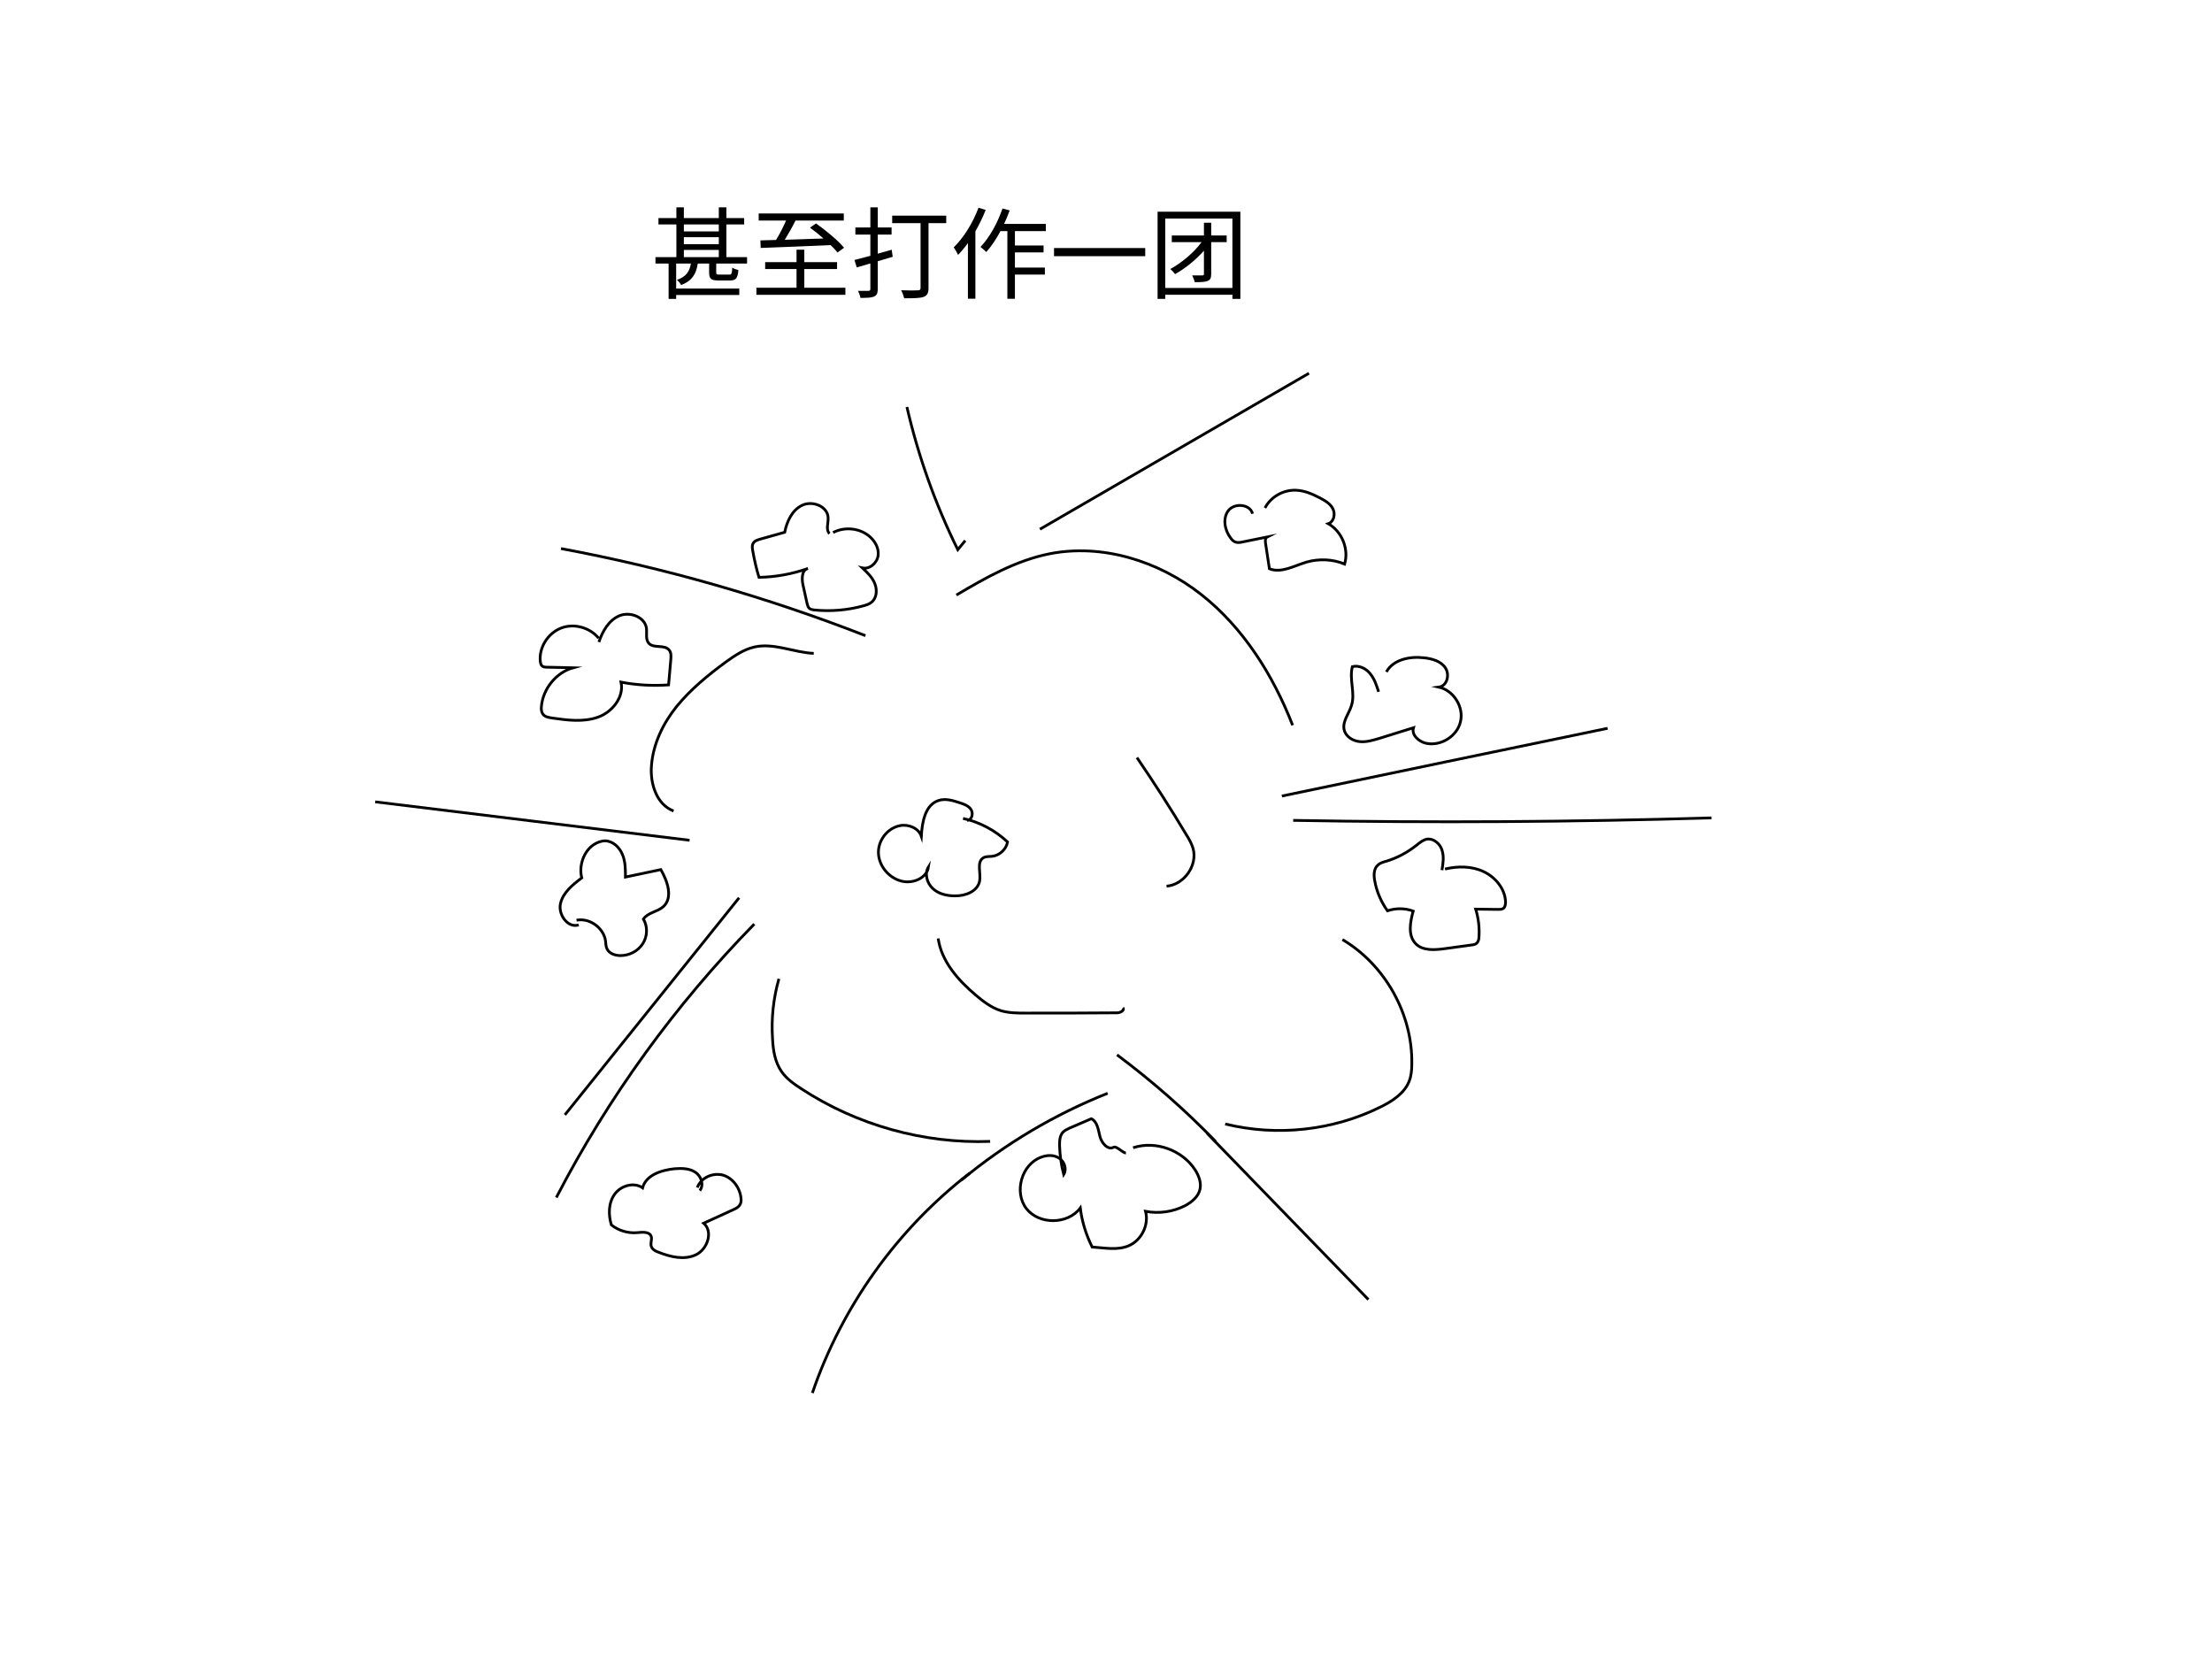
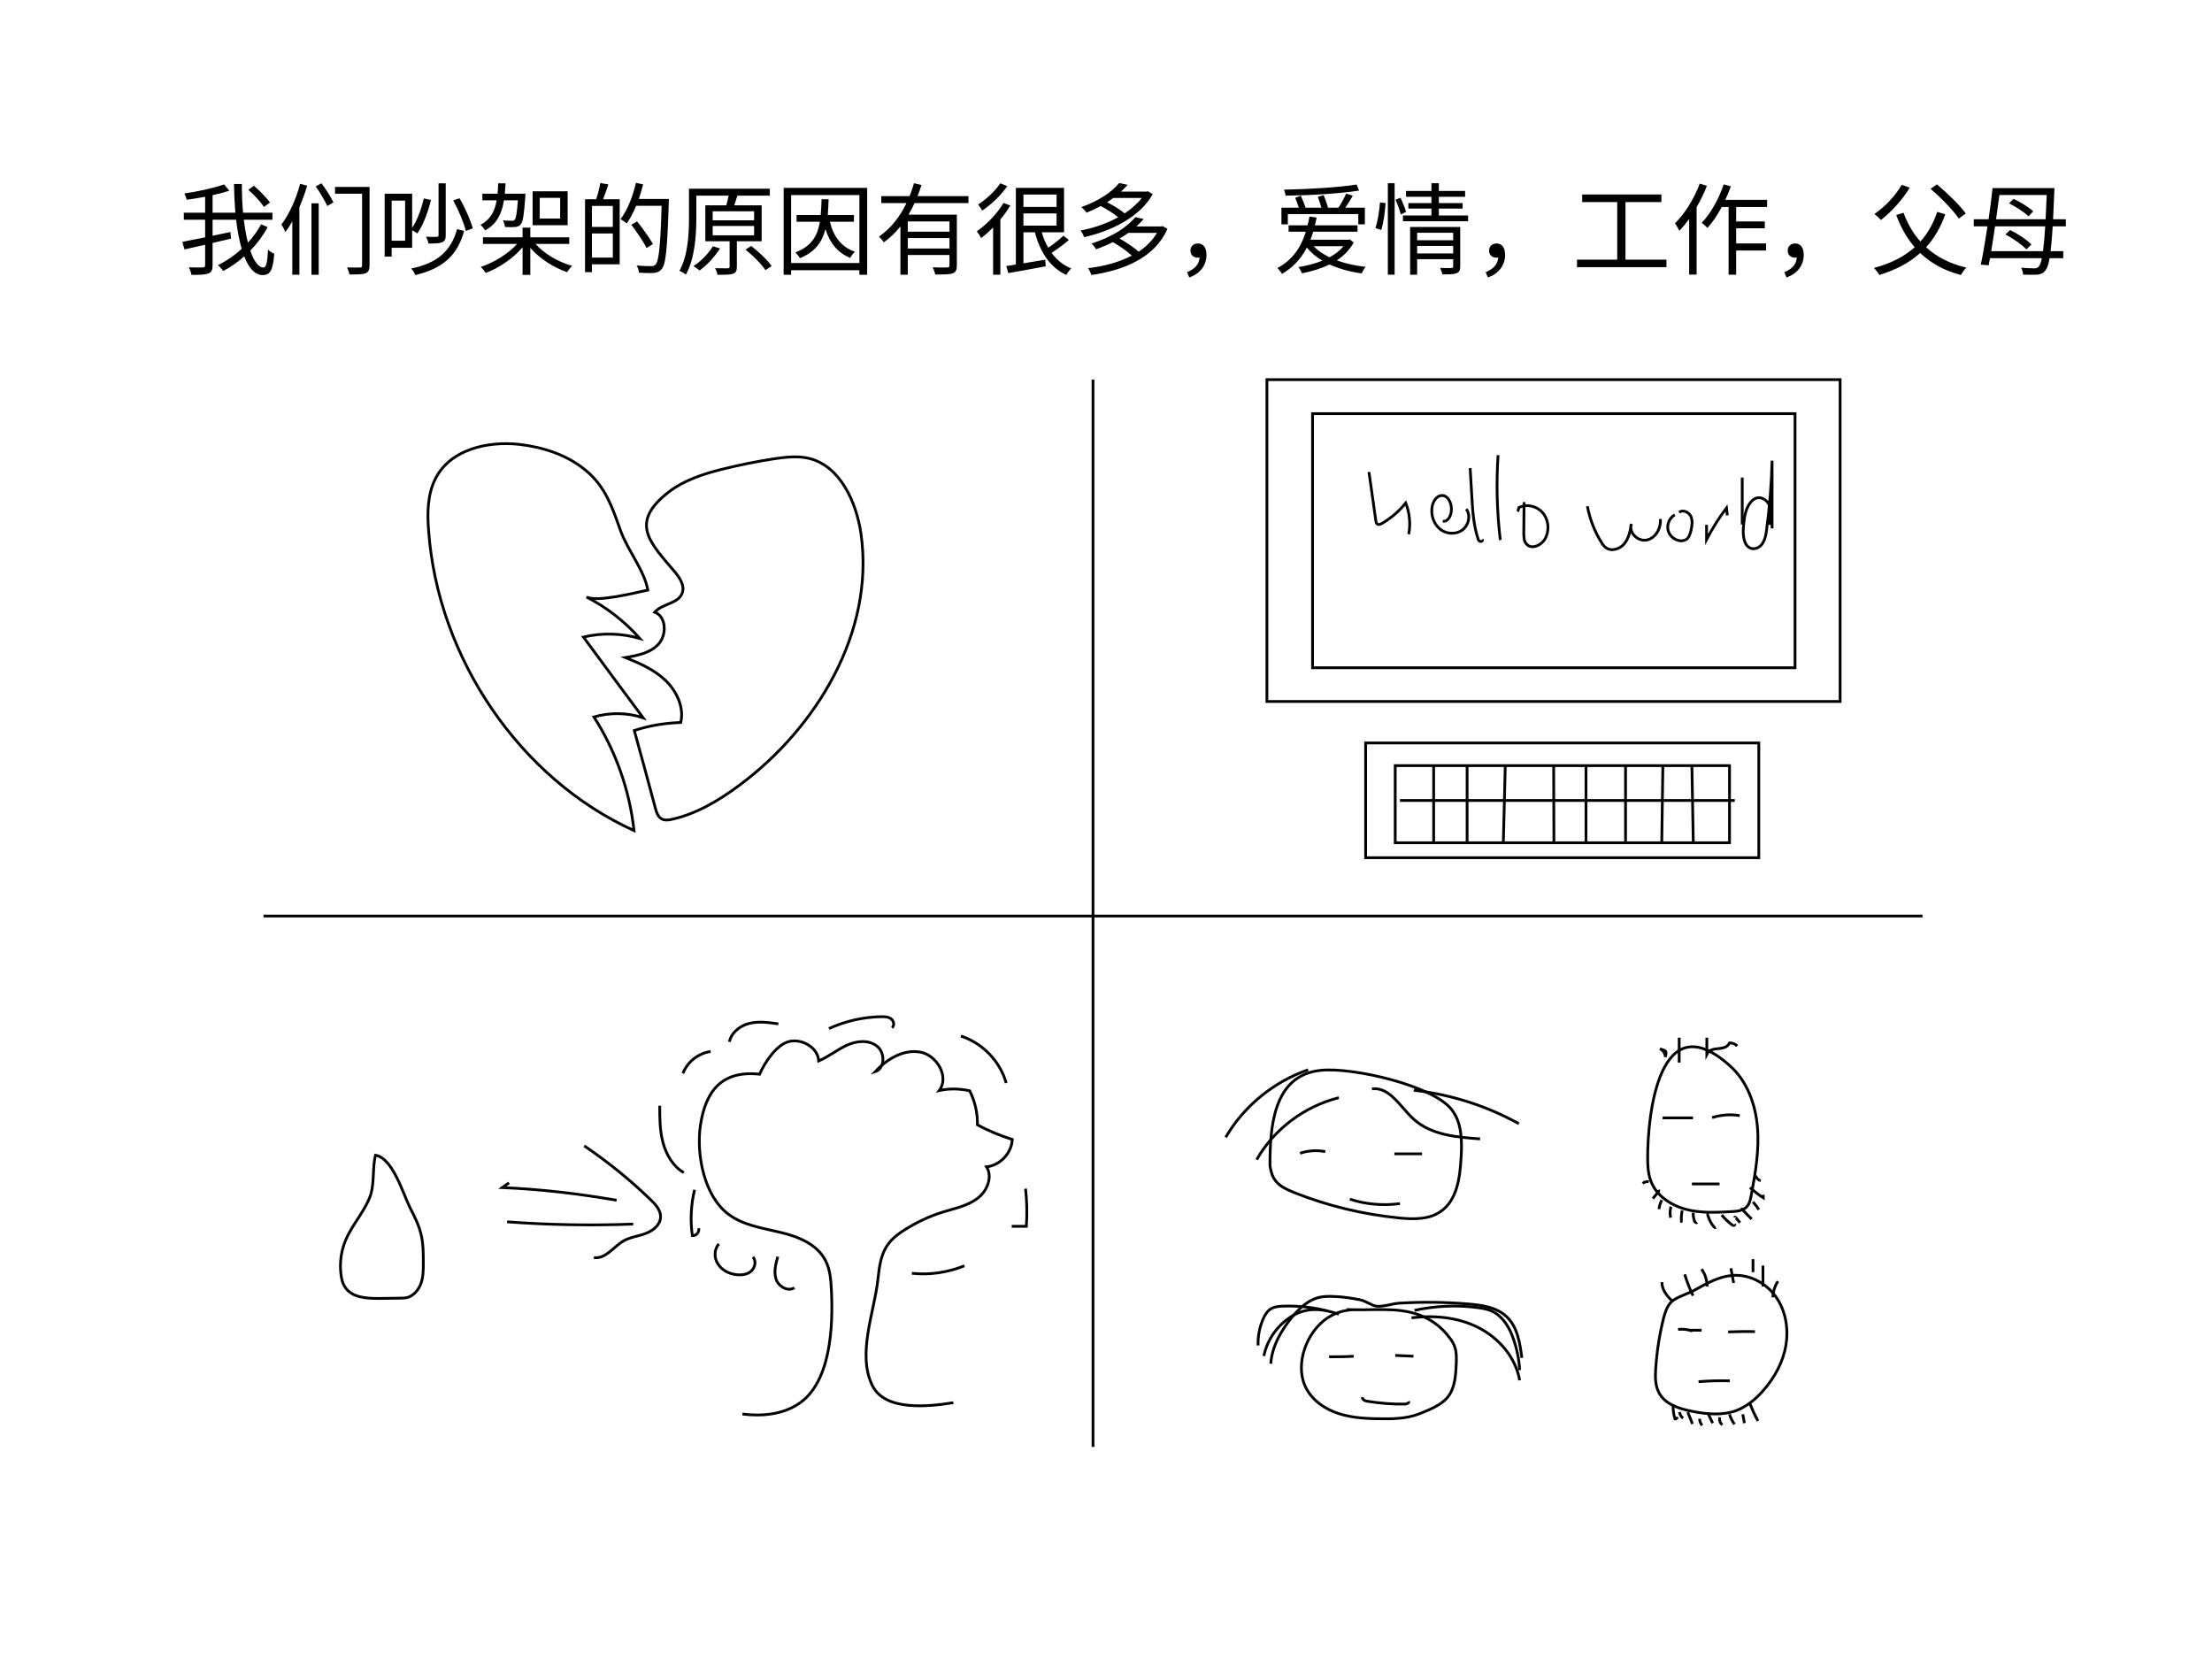
- <svg xmlns="http://www.w3.org/2000/svg" version="1.1" id="page10" x="0px" y="0px" viewBox="0 0 800 600" enable-background="new 0 0 800 600" xml:space="preserve">
-   <path fill="none" stroke="#000000" stroke-miterlimit="10" d="M457.5,183.7c2.1-4,6.6-6.6,11.2-6.4c3.1,0.1,6,1.4,8.7,2.8  c1.9,1,3.8,2.1,4.7,4c0.9,1.9,0.3,4.6-1.7,5.3c4.9,2.8,7.5,9.1,5.9,14.6c-4.3-1.8-9.3-2-13.8-0.7c-4.4,1.3-9.1,4.1-13.4,2.4  c-0.5-3.1-0.9-6.1-1.4-9.2c-0.1-0.8-0.2-1.9,0.6-2.3c-3,0.6-5.9,1.2-8.9,1.8c-0.8,0.2-1.6,0.3-2.4,0.1c-0.8-0.2-1.4-0.8-1.9-1.5  c-2.2-2.8-3-7.2-0.8-10c2.3-2.8,7.8-2.3,8.7,1.2" />
-   <path fill="none" stroke="#000000" stroke-miterlimit="10" d="M501.4,243c2.5-4.5,8.5-5.7,13.6-5.1c2.9,0.3,6.1,1.2,7.7,3.6  c1.7,2.4,0.7,6.6-2.3,7c5.3,1.2,9.1,7.2,7.8,12.5c-1.2,5.3-7.2,9-12.5,7.8c-2.6-0.6-5.3-3-4.5-5.6c-4.1,1.3-8.1,2.5-12.2,3.8  c-2.4,0.7-4.9,1.5-7.4,1.2s-5-1.9-5.5-4.4c-0.6-3,1.8-5.7,2.7-8.7c1.4-4.5-0.9-9.4,0.3-14c2.3-0.6,4.9,0.6,6.4,2.5  c1.6,1.9,2.3,4.2,3.1,6.6" />
-   <path fill="none" stroke="#000000" stroke-miterlimit="10" d="M345.9,215.2c10.6-6.3,21.6-12.5,33.6-14.9  c19.1-3.8,39.5,2.6,54.8,14.6s26.1,29.2,33.2,47.4" />
-   <path fill="none" stroke="#000000" stroke-miterlimit="10" d="M294.3,236.3c-7.2-0.3-14.4-3.9-21.5-2.3c-3.9,0.9-7.2,3.2-10.4,5.5  c-6.4,4.7-12.6,9.8-17.6,15.9c-5,6.2-8.6,13.6-9.2,21.6c-0.5,6.5,1.9,14,8,16.3" />
-   <path fill="none" stroke="#000000" stroke-miterlimit="10" d="M281.7,354c-2,7-2.8,14.4-2.3,21.7c0.2,4.2,0.9,8.5,3.3,11.9  c1.8,2.6,4.4,4.4,7,6.1c20.1,13.2,44.4,20,68.4,19.1" />
-   <path fill="none" stroke="#000000" stroke-miterlimit="10" d="M485.5,339.8c15.5,9.2,25.4,27,25.1,45c0,2.1-0.2,4.2-0.9,6.1  c-1.7,4.5-6.2,7.4-10.5,9.5c-17.2,8.5-37.4,10.7-56.1,6.1" />
-   <path fill="none" stroke="#000000" stroke-miterlimit="10" d="M339.3,339.4c1.2,8.3,7.2,15.1,13.6,20.5c2.7,2.3,5.6,4.5,9,5.6  c3,0.9,6.1,0.9,9.2,0.9c11,0,22,0,33-0.1c1.1,0,2.8-1,2-1.8" />
-   <path fill="none" stroke="#000000" stroke-miterlimit="10" d="M411.2,274c6.2,9.1,12.2,18.4,17.8,27.8c1,1.6,2,3.3,2.5,5.1  c1.7,6.1-3.3,13.1-9.6,13.6" />
-   <path fill="none" stroke="#000000" stroke-miterlimit="10" d="M301.3,192.6c4-2.1,9.2-1.7,12.8,1.1c2.2,1.7,3.8,4.4,3.5,7.1  s-3,5.2-5.7,4.6c1.8,1.7,3.6,3.4,4.5,5.7c0.9,2.3,0.7,5.2-1.2,6.7c-0.8,0.7-1.9,1-2.9,1.3c-5.8,1.6-11.9,2.1-17.9,1.5  c-0.6-0.1-1.3-0.2-1.7-0.6c-0.5-0.4-0.6-1.1-0.8-1.7c-0.5-2.3-1-4.6-1.5-6.8c-0.5-2.3-0.4-5.4,1.8-5.9c-5.7,2-11.7,3.1-17.7,3.2  c-1-3.2-1.7-6.5-2.3-9.8c-0.1-0.8-0.3-1.7,0.2-2.5c0.5-0.9,1.5-1.2,2.5-1.5c3-0.8,5.9-1.7,8.9-2.5c0.8-4,2.7-8.1,6.4-9.8  c3.7-1.7,9.1,0.4,9.3,4.5c0.1,2-0.9,4.4,0.5,5.8" />
-   <path fill="none" stroke="#000000" stroke-miterlimit="10" d="M216.5,230.8c-3.2-3.9-9-5.5-13.7-3.6c-4.7,1.9-7.9,7-7.4,12  c0.1,0.6,0.2,1.3,0.7,1.7c0.4,0.3,1,0.4,1.6,0.4c3.2,0.1,6.4,0.1,9.6,0.2c-6.2,1.7-11,7.7-11.5,14.1c-0.1,0.9,0,1.9,0.5,2.6  c0.7,1.1,2.2,1.3,3.5,1.5c5.5,0.8,11.2,1.5,16.4-0.3s9.6-7.3,8.4-12.7c5.7,1.1,11.5,1.4,17.2,1c0.3-3,0.5-6,0.8-9.1  c0.1-1.2,0.2-2.6-0.6-3.5c-1.7-2.1-5.5-0.5-7.3-2.4c-1.3-1.4-0.7-3.6-0.9-5.5c-0.6-4.1-6-6.1-9.8-4.5s-6.1,5.6-7.4,9.5" />
-   <path fill="none" stroke="#000000" stroke-miterlimit="10" d="M209.3,334.5c-3.9,1.3-7.5-3.7-6.6-7.7c0.9-4,4.4-6.8,7.7-9.3  c-1.1-4.3,0.6-9.5,4.3-12c1.2-0.8,2.7-1.4,4.2-1.4c2.8,0.1,5.1,2.3,6.2,4.9c1.1,2.6,1.1,5.4,1.1,8.2c4.3-0.9,8.5-1.8,12.8-2.7  c2.4,4.2,4.5,10.1,0.9,13.4c-2.1,1.9-5.6,2.1-7.2,4.5c1.6,2.7,1.5,6.3-0.3,9s-4.9,4.2-8,4.2c-1.9,0-4.1-0.7-4.9-2.5  c-0.4-0.9-0.4-1.8-0.5-2.8c-0.7-4.8-5.8-8.4-10.5-7.5" />
-   <path fill="none" stroke="#000000" stroke-miterlimit="10" d="M349.1,195.5c-0.9,1.1-1.8,2.2-2.7,3.3c-8.1-16.4-14.3-33.8-18.4-51.6  " />
-   <path fill="none" stroke="#000000" stroke-miterlimit="10" d="M376.1,191.4c32.4-18.8,64.9-37.6,97.3-56.4" />
-   <path fill="none" stroke="#000000" stroke-miterlimit="10" d="M522.6,314.3c4.6-1.1,9.6-1.1,13.9,0.9c4.3,2,7.8,6.2,8,10.9  c0,0.9-0.1,2-0.9,2.5c-0.5,0.3-1.2,0.3-1.8,0.3c-2.7,0-5.4-0.1-8.1-0.1c1,3.2,1.4,6.6,1.2,9.9c0,0.9-0.2,1.8-0.8,2.4  c-0.5,0.5-1.3,0.6-2.1,0.7c-3.2,0.4-6.3,0.9-9.5,1.3c-3.7,0.5-8,0.8-10.5-1.8c-2.9-3-2-7.8-0.9-11.8c-3-1.1-6.3-1.1-9.3-0.1  c-2.3-3.2-3.9-6.9-4.6-10.8c-0.4-2-0.4-4.4,1.1-5.7c0.8-0.8,1.9-1.1,3-1.4c4-1.2,7.7-3.2,11-5.8c1.1-0.9,2.3-1.9,3.7-2.2  c2.4-0.4,4.8,1.6,5.5,3.9c0.8,2.4,0.4,4.9,0,7.3" />
-   <path fill="none" stroke="#000000" stroke-miterlimit="10" d="M409.8,415.1c8.2-2.7,17.9,0.9,22.5,8.1c1.3,2.1,2.2,4.5,1.7,6.9  c-0.6,2.7-3,4.7-5.5,6c-4.3,2.2-9.4,2.9-14.2,2c1.3,4.8-1.4,10.4-6,12.4c-4.1,1.8-8.8,0.8-13.3,0.5c-2.2-4.4-3.7-9.2-4.3-14.1  c-4.5,6-14.9,6.1-19.5,0.2c-4.6-6-1.7-16.1,5.4-18.6c2.1-0.8,4.6-0.9,6.5,0.4c1.9,1.2,2.8,4,1.6,5.9c-0.9-3.5-1.4-7-1.5-10.6  c0-1.7,0.1-3.6,1.3-4.8c0.6-0.6,1.5-1,2.3-1.4c2.6-1.1,5.3-2.3,7.9-3.4c2.2,1.1,2.5,4,3.1,6.4c0.6,2.4,2.9,5.1,5,3.9  c1-0.5,3.3,2.1,4.4,2.1" />
-   <path fill="none" stroke="#000000" stroke-miterlimit="10" d="M252.2,429.5c1.3-3.6,5.6-5.5,9.3-4.5c3.6,1.1,6.2,4.7,6.5,8.5  c0.1,0.8,0,1.6-0.4,2.2c-0.5,0.9-1.5,1.4-2.4,1.8c-3.6,1.6-7.1,3.3-10.7,4.9c3.5,3,1.4,9.4-2.8,11.4s-9.2,0.8-13.5-0.9  c-1.2-0.4-2.4-1.1-2.7-2.3c-0.3-1.1,0.4-2.4,0-3.5c-0.7-1.7-3.1-1.5-5-1.3c-3.3,0.3-6.8-0.7-9.4-2.8c-1.1-3.7-1.1-7.9,1.2-11.1  c2.2-3.1,7-4.5,10.1-2.3c1.2-4.6,6.7-6.4,11.5-6.9c2.6-0.2,5.3-0.2,7.5,1.2c2.2,1.4,3.3,4.6,1.7,6.7" />
-   <path fill="none" stroke="#000000" stroke-miterlimit="10" d="M436.5,409.8c19.5,20.1,38.9,40.1,58.4,60.2" />
-   <path fill="none" stroke="#000000" stroke-miterlimit="10" d="M350.7,424.3c-26.2,20.2-46.2,48.2-56.9,79.5" />
-   <path fill="none" stroke="#000000" stroke-miterlimit="10" d="M267.3,324.7c-21,26.2-42,52.3-63,78.5" />
-   <path fill="none" stroke="#000000" stroke-miterlimit="10" d="M272.8,334.2c-28.6,29.2-52.8,62.6-71.6,98.9" />
-   <path fill="none" stroke="#000000" stroke-miterlimit="10" d="M463.6,287.9c39.3-8.2,78.5-16.4,117.8-24.5" />
-   <path fill="none" stroke="#000000" stroke-miterlimit="10" d="M467.7,296.7c50.4,0.9,100.9,0.6,151.3-0.9" />
-   <path fill="none" stroke="#000000" stroke-miterlimit="10" d="M249.4,303.9c-37.9-4.6-75.8-9.3-113.7-13.9" />
-   <path fill="none" stroke="#000000" stroke-miterlimit="10" d="M313,229.9c-35.6-13.9-72.5-24.5-110.1-31.5" />
-   <path fill="none" stroke="#000000" stroke-miterlimit="10" d="M347.7,426.8c15.9-13.2,33.8-23.8,52.9-31.4" />
-   <path fill="none" stroke="#000000" stroke-miterlimit="10" d="M439.7,412.9c-11-11.4-23-21.9-35.7-31.4" />
-   <path fill="none" stroke="#000000" stroke-miterlimit="10" d="M348.3,296c6,1.3,11.6,4.3,16.1,8.5c-0.5,2.7-2.9,4.9-5.6,5.2  c-1.1,0.1-2.2,0-3.1,0.5c-2.6,1.5-0.9,5.5-1.4,8.4c-0.7,3.8-5.2,5.5-9,5.4c-2.9,0-5.9-0.7-8-2.7s-3-5.4-1.5-7.8  c-0.6,4.2-5.9,6.3-10,5.1c-4.4-1.2-7.9-5.4-8.1-10c-0.2-4.6,3.2-9.1,7.8-10c3.1-0.6,6.7,0.9,7.7,3.8c0.3-5.1,1.4-11.4,6.3-12.9  c2.4-0.8,5.1,0,7.5,0.8c1.6,0.5,3.3,1.1,4.2,2.5c0.9,1.4,0.3,3.8-1.4,3.9" />
-   <text transform="matrix(1 0 0 1 235.6226 105.2195)" font-family="'YouYuan'" font-size="36px">甚至打作一团</text>
+ <svg xmlns="http://www.w3.org/2000/svg" version="1.1" id="page12" x="0px" y="0px" viewBox="0 0 800 600" enable-background="new 0 0 800 600" xml:space="preserve">
+   <line fill="none" stroke="#000000" stroke-miterlimit="10" x1="95.3" y1="331.3" x2="695.3" y2="331.3" />
+   <line fill="none" stroke="#000000" stroke-miterlimit="10" x1="395.3" y1="137.3" x2="395.3" y2="523.3" />
+   <path fill="none" stroke="#000000" stroke-miterlimit="10" d="M211.7,170c-6.8-5.6-15.4-8.3-24-9.3c-11.4-1.2-24.7,1.8-30.1,12.2  c-3,5.7-3.1,12.5-2.6,18.9c3.3,46.3,33.1,89.9,74.3,108.6c-1.6-14.6-6.6-28.8-14.5-41.1c5.8-1.7,12.1-1.6,17.8,0.3  c-7.2-9.7-14.4-19.4-21.6-29.2c6.7-1.6,13.8-1.4,20.4,0.5c-5.5-6.2-12.1-11.3-19.3-15c3.9,2,18-1.6,22.2-2.5  c-1.3-7.2-7.2-14.2-9.8-21.3C221.5,183.7,219,175.9,211.7,170z" />
+   <path fill="none" stroke="#000000" stroke-miterlimit="10" d="M241.9,177.9c5.5-4.2,12.2-6.4,18.9-8.1c6.4-1.6,12.8-2.9,19.3-3.9  c4.2-0.6,8.5-1.1,12.6-0.1c11.1,2.8,17,15.6,18.7,27.3c5,35.5-16.1,70.2-44,90.9c-7.4,5.5-15.4,10.3-24.3,12.3  c-1.3,0.3-2.8,0.5-3.9-0.2c-1.3-0.8-1.8-2.4-2.2-3.9c-2.5-9.3-5-18.7-7.6-28c5.4-1.8,11.1-2.7,16.8-2.9c1.3-5.5-1.5-11.4-5.6-15.3  s-9.3-6.1-14.4-8.2c4.3-0.7,9-1.6,12-4.9c3-3.3,2.8-9.9-1.4-11.5c2.8-3.2,8.7-3,10-7.1c0.8-2.6-0.9-5.2-2.6-7.3  C235.2,196.3,227.3,189.2,241.9,177.9z" />
+   <path fill="none" stroke="#000000" stroke-miterlimit="10" d="M459.3,421.6c0.3,1.6,0.6,3.3,1.5,4.7c1.5,2.5,4.3,3.8,7,4.9  c12.2,4.9,25.2,8,38.3,9.3c5.2,0.5,10.8,0.6,15-2.4c5.8-4,6.9-12.1,7.3-19.1c0.4-6.1,0.4-12.9-3.4-17.7c-6.8-8.8-36-15.4-47.3-14.2  C460.3,388.8,459.3,408,459.3,421.6z" />
+   <path fill="none" stroke="#000000" stroke-miterlimit="10" d="M595.9,419.1c0,2.7,0.2,5.4,1.1,7.9c1.9,5.3,7.1,8.8,12.5,10.3  c5.4,1.5,11.1,1.2,16.7,0.9c1.9-0.1,4-0.3,5.4-1.6c1.2-1.2,1.5-2.9,1.8-4.5c1.5-8.1,2.9-16.3,2.2-24.5c-0.7-8.2-3.7-16.5-9.8-22  C600.1,362.3,595.8,403.1,595.9,419.1z" />
+   <path fill="none" stroke="#000000" stroke-miterlimit="10" d="M473.1,386.9c-12.4,4.3-23.2,13.1-29.8,24.4" />
+   <path fill="none" stroke="#000000" stroke-miterlimit="10" d="M484.2,397c-12.4,3.1-23.4,11.3-29.7,22.4" />
+   <path fill="none" stroke="#000000" stroke-miterlimit="10" d="M496.2,393.8c6.4-0.8,10.2,6.5,15,10.9c6.3,5.8,15.6,6.6,24.1,7.2" />
+   <path fill="none" stroke="#000000" stroke-miterlimit="10" d="M511.3,394.3c13.3,1.5,26.3,5.6,38,12.1" />
+   <path fill="none" stroke="#000000" stroke-miterlimit="10" d="M470.2,417.1c2.9-1,6.1-1.2,9.1-0.6" />
+   <path fill="none" stroke="#000000" stroke-miterlimit="10" d="M504.3,417.3c3.3,0,6.7,0,10,0" />
+   <path fill="none" stroke="#000000" stroke-miterlimit="10" d="M488.2,433.7c5.8,1.9,12,2.4,18.1,1.6" />
+   <path fill="none" stroke="#000000" stroke-miterlimit="10" d="M602.3,382.3c0-1.3-0.8-2.5-2-3C602.7,380.2,602.8,379.8,602.3,382.3z  " />
+   <path fill="none" stroke="#000000" stroke-miterlimit="10" d="M628.3,378.3c-0.7-0.7-1.8-1.2-2.8-1.1c-1.7,3.4-6.5,0.7-8.2,4.1  c0-2,0-4,0-6" />
+   <path fill="none" stroke="#000000" stroke-miterlimit="10" d="M607.3,375.3c0,3,0,6,0,9" />
+   <path fill="none" stroke="#000000" stroke-miterlimit="10" d="M601.3,404.3c3.7,0,7.3,0,11,0" />
+   <path fill="none" stroke="#000000" stroke-miterlimit="10" d="M619.2,404.2c3.2-1,6.7-1.3,10-0.7" />
+   <path fill="none" stroke="#000000" stroke-miterlimit="10" d="M596.3,427.4c-0.8-0.2-1.6,0.1-2.2,0.6" />
+   <path fill="none" stroke="#000000" stroke-miterlimit="10" d="M599.9,430.3c0.1,0.3-0.1,0.7-0.3,0.9c-0.6,0.8-1.2,1.5-1.8,2.3" />
+   <path fill="none" stroke="#000000" stroke-miterlimit="10" d="M601,434c-0.5,1-0.9,2.2-1,3.3" />
+   <path fill="none" stroke="#000000" stroke-miterlimit="10" d="M604.3,436.4c-0.3,1.3-0.4,2.7-0.1,4" />
+   <path fill="none" stroke="#000000" stroke-miterlimit="10" d="M608.4,437.8c-0.3,1.3-0.4,2.6-0.3,3.9c0.1,0,0.3,0,0.4,0" />
+   <path fill="none" stroke="#000000" stroke-miterlimit="10" d="M612.4,438.6c-0.1,1,0.1,2,0.4,2.9c0.1,0.2,0.2,0.4,0.4,0.6  c0.2,0.1,0.4,0.2,0.6,0" />
+   <path fill="none" stroke="#000000" stroke-miterlimit="10" d="M617.2,438.8c0.2,0,0.3,0.2,0.3,0.3c0.5,1.5,1.1,3.1,2.2,4.4  c0.2,0.3,0.6,0.6,0.9,0.5" />
+   <path fill="none" stroke="#000000" stroke-miterlimit="10" d="M622.7,439.4c1,1.3,2.3,2.5,3.6,3.5c0.2,0.2,0.5,0.3,0.7,0.3  c0.3,0,0.5-0.3,0.4-0.5" />
+   <path fill="none" stroke="#000000" stroke-miterlimit="10" d="M627.4,440.3c0-0.1,0.2-0.1,0.3,0c0.5,0.6,1,1.2,1.6,1.9" />
+   <path fill="none" stroke="#000000" stroke-miterlimit="10" d="M629.6,437.2c0.3,0,0.5,0.2,0.8,0.5c1,1.1,2.1,2.2,3.1,3.2" />
+   <path fill="none" stroke="#000000" stroke-miterlimit="10" d="M634,434.7c0.8,0.9,1.5,1.8,2.1,2.8" />
+   <path fill="none" stroke="#000000" stroke-miterlimit="10" d="M632.9,429.5c1.5,1.3,3.1,2.6,4.8,3.7c0-0.4,0-0.7,0-1.1" />
+   <path fill="none" stroke="#000000" stroke-miterlimit="10" d="M635,425.2c0.2,0.9,0.9,1.6,1.8,1.8" />
+   <path fill="none" stroke="#000000" stroke-miterlimit="10" d="M611.9,428.2c3.3,0,6.7,0,10,0" />
+   <path fill="none" stroke="#000000" stroke-miterlimit="10" d="M491.2,473.7c-3.3-0.2-6.6,0.5-9.5,2c-8,4.1-13,15.4-10.3,24  c1.6,5.1,6,8.9,11,10.9c4.9,2,10.4,2.4,15.7,2.5c4.9,0.1,10.4,0.1,15-1.7c3.5-1.4,8-3.1,10.4-6c2.8-3.4,3-8.2,3.2-12.6  c0-1.7,0.1-3.5-0.4-5.1c-0.4-1.6-1.3-3-2.3-4.2c-2.7-3.6-6.4-6.3-10.6-7.9c-8.3-3.1-17.5-1.5-26.3-2" />
+   <path fill="none" stroke="#000000" stroke-miterlimit="10" d="M455,486.6c-0.1-3.3,0.5-6.5,1.8-9.5c0.7-1.6,1.6-3.1,3.1-3.9  c1.1-0.6,2.4-0.7,3.7-0.8c7-0.3,14,0.7,20.6,2.9c-5.8-2-11.3-2.6-16.6,0.5s-9.3,8.5-10.5,14.6" />
+   <path fill="none" stroke="#000000" stroke-miterlimit="10" d="M550.4,491.1c-0.7-5.4-1.6-11.2-5.5-14.9c-3.6-3.4-8.9-4.2-13.9-4.6  c-8.2-0.7-16.5-0.8-24.8-0.3c-2.5,0.1-5.9,1.4-8.4,1.1c-1.9-0.3-3.8-1.9-5.9-2.3c-3-0.6-6.1-1.1-9.3-1.2c-2.1-0.1-4.2-0.1-6.2,0.5  c-3.7,1.1-6.5,3.9-9,6.8c-4,4.9-7.4,10.7-7.8,17" />
+   <path fill="none" stroke="#000000" stroke-miterlimit="10" d="M511.6,473.9c7.4-1.6,15.1-2,22.6-1c1.9,0.2,3.9,0.6,5.6,1.4  c3.8,1.9,6.1,5.8,7.5,9.8c1.3,3.7,2.1,7.5,2.3,11.4" />
+   <path fill="none" stroke="#000000" stroke-miterlimit="10" d="M510.5,476.6c8.3-1,16.9-0.2,24.3,3.6c7.4,3.8,13.4,10.8,14.8,19" />
+   <path fill="none" stroke="#000000" stroke-miterlimit="10" d="M480.7,490.7c3,0,6,0,8.9-0.2" />
+   <path fill="none" stroke="#000000" stroke-miterlimit="10" d="M504.6,490.2c2.2,0.1,4.4,0.2,6.6,0.3" />
+   <path fill="none" stroke="#000000" stroke-miterlimit="10" d="M492.8,505.3c-0.2,0.9,0.9,1.4,1.8,1.5c4.5,0.7,9,1.1,13.5,1  c0.7,0,1.6-0.4,1.4-1" />
+   <path fill="none" stroke="#000000" stroke-miterlimit="10" d="M598.8,495.1c-0.2,2.9-0.2,6,1.2,8.6c2.2,4.2,7.3,5.8,11.9,6.7  c5.4,1.1,11.1,1.6,16.2-0.3c3.8-1.5,7-4.2,9.7-7.3c4-4.6,7.1-10.2,8.1-16.3c1-6.1-0.1-12.6-3.7-17.6s-9.7-8.2-15.9-7.6  c-4.6,0.4-9,2.8-12.9,5c-2.5,1.5-6.1,2.4-8.4,4.1c-2.9,2.2-3.5,7.3-4.3,10.5C599.7,485.7,599.1,490.4,598.8,495.1z" />
+   <path fill="none" stroke="#000000" stroke-miterlimit="10" d="M601.1,463.7c-0.2,2.7,1.9,5.1,3.8,7" />
+   <path fill="none" stroke="#000000" stroke-miterlimit="10" d="M609.3,460.9c0.8,2.6,1.8,5.2,3,7.7" />
+   <path fill="none" stroke="#000000" stroke-miterlimit="10" d="M615.4,459c1.3,1.8,2,4.1,2,6.3" />
+   <path fill="none" stroke="#000000" stroke-miterlimit="10" d="M626,458.7c0.3,1.8,0.7,3.5,1,5.3" />
+   <path fill="none" stroke="#000000" stroke-miterlimit="10" d="M634,455.4c0,1.6,0,3.1,0,4.7" />
+   <path fill="none" stroke="#000000" stroke-miterlimit="10" d="M637.6,457.7c0,2.5,0,5.1,0,7.6" />
+   <path fill="none" stroke="#000000" stroke-miterlimit="10" d="M643,463.4c-1.1,1.7-1.8,3.8-1.8,5.8" />
+   <path fill="none" stroke="#000000" stroke-miterlimit="10" d="M610.9,481.1c1.5,0,3,0,4.5,0" />
+   <path fill="none" stroke="#000000" stroke-miterlimit="10" d="M625,481.7c3.2-0.1,6.5-0.2,9.7-0.1" />
+   <path fill="none" stroke="#000000" stroke-miterlimit="10" d="M606.9,480.8c1.8-0.2,3.5,0,5.2,0.6" />
+   <path fill="none" stroke="#000000" stroke-miterlimit="10" d="M614.3,499.7c3.8-0.3,7.5-0.4,11.3-0.3" />
+   <path fill="none" stroke="#000000" stroke-miterlimit="10" d="M605.1,508.6c0,1.6,0.2,3.1,0.7,4.6c0.4,0,0.7-0.3,0.9-0.7" />
+   <path fill="none" stroke="#000000" stroke-miterlimit="10" d="M607.4,510.7c0.2,0.9,0.6,1.7,1.3,2.2" />
+   <path fill="none" stroke="#000000" stroke-miterlimit="10" d="M610.4,510.7c0.6,1.4,1.1,2.8,1.7,4.3" />
+   <path fill="none" stroke="#000000" stroke-miterlimit="10" d="M614.7,513.1c0,0.9,0.3,1.7,0.9,2.4" />
+   <path fill="none" stroke="#000000" stroke-miterlimit="10" d="M617.6,510.9c0.6,1.3,1.2,2.5,1.8,3.8" />
+   <path fill="none" stroke="#000000" stroke-miterlimit="10" d="M622,512.6c-0.3,1,0.1,2.1,0.9,2.7" />
+   <path fill="none" stroke="#000000" stroke-miterlimit="10" d="M625.5,511.5c0.4,1.3,1,2.5,1.8,3.6" />
+   <path fill="none" stroke="#000000" stroke-miterlimit="10" d="M630.3,511.5c0.2,1.1,0.4,2.1,0.6,3.2" />
+   <path fill="none" stroke="#000000" stroke-miterlimit="10" d="M632.9,507.6c0.8,2.2,1.8,4.3,2.9,6.3" />
+   <text transform="matrix(1 0 0 1 64.4659 96.5019)" font-family="'YouYuan'" font-size="36px">我们吵架的原因有很多，爱情，工作，父母</text>
+   <path fill="none" stroke="#000000" stroke-miterlimit="10" d="M134.2,431.7c-1.9,6-6.6,10.8-9.1,16.6c-1.7,3.9-2.3,8.3-1.8,12.5  c0.2,1.8,0.6,3.5,1.7,5c2.5,3.5,7.6,3.8,11.9,3.8c2.5,0,4.9-0.1,7.4-0.1c1.1,0,2.2,0,3.2-0.3c2.3-0.7,4-2.9,4.8-5.2s0.8-4.8,0.8-7.2  c0-3.4,0-6.9-0.8-10.3c-0.8-3.4-2.4-6.6-4-9.7c-2.6-5.2-6.2-17.9-12.5-19C134.7,422.1,135.4,427.1,134.2,431.7z" />
+   <path fill="none" stroke="#000000" stroke-miterlimit="10" d="M184.1,427.8c-0.8,0.6-1.7,1.1-2.5,1.7c13.9,0.6,27.7,2.2,41.4,4.6" />
+   <path fill="none" stroke="#000000" stroke-miterlimit="10" d="M183.4,441.9c15.2,1.1,30.4,1.4,45.6,0.8" />
+   <path fill="none" stroke="#000000" stroke-miterlimit="10" d="M211.3,414.4c8.5,5.8,16.6,12.3,24,19.5c1.8,1.7,3.7,3.8,3.6,6.3  c-0.1,2.8-2.7,4.9-5.4,5.9c-2.6,1-5.6,1.3-8,2.7c-3.6,2.1-6.6,6.7-10.7,6" />
+   <path fill="none" stroke="#000000" stroke-miterlimit="10" d="M268.5,511.4c6.9,0.9,14.4,0.2,20.2-3.6c11.9-7.7,12.6-28.4,12-40.9  c-0.2-3.7-0.4-7.6-2.1-10.9c-3-6-9.9-8.8-16.4-10.3c-6.5-1.6-13.4-2.5-18.8-6.6c-8.8-6.6-11.6-21.6-10.1-32  c1.8-12.3,7.6-20.1,21.4-18.6c1.9-4.3,6.3-11,11-11.9c4.7-0.9,10.1,2.4,10.4,7.1c3.5-1.5,6.6-4,10-5.6s7.9-2.2,11,0.2  c3.1,2.3,3,8.2-0.6,9.3c4.2-4.5,10.2-8.2,16.3-7.1c6.1,1.1,10.6,9,6.9,13.9c3.6-0.8,7.4-0.7,11,0.1c1.9,3.8,2.9,8.1,2.8,12.3  c4,2.2,8.2,3.9,12.6,5.3c-0.2,4.9-4.4,9.4-9.3,9.9c2.3,3.7,0.2,8.9-3.4,11.5c-3.5,2.6-8,3.5-12.2,4.8c-5,1.5-9.8,3.8-14.2,6.6  c-2.2,1.4-4.3,3-5.8,5.1c-2.7,3.6-3.2,8.3-3.7,12.8c-1.3,11.8-7.6,26.9-2,38.3c4.6,9.4,20.5,7.6,29.3,6.2" />
+   <path fill="none" stroke="#000000" stroke-miterlimit="10" d="M263.8,376.8c0.7-3.4,3.9-5.9,7.3-6.7s6.9-0.3,10.4,0.2" />
+   <path fill="none" stroke="#000000" stroke-miterlimit="10" d="M299.8,372c5.9-2.7,12.4-4.2,19-4.3c1.2,0,2.5,0,3.5,0.8  s1.3,2.4,0.3,3.2" />
+   <path fill="none" stroke="#000000" stroke-miterlimit="10" d="M347.5,374.7c7.8,2.5,14.2,9.1,16.4,17" />
+   <path fill="none" stroke="#000000" stroke-miterlimit="10" d="M370.9,429.9c0.5,4.5,0.6,9.1,0.3,13.6c-1.8,0-3.6,0-5.3,0" />
+   <path fill="none" stroke="#000000" stroke-miterlimit="10" d="M348.8,457.8c-6,2.4-12.6,3.4-19,2.7" />
+   <path fill="none" stroke="#000000" stroke-miterlimit="10" d="M281.3,454.5c-0.8,2.7-1.5,5.6-0.6,8.2c0.9,2.6,4.3,4.6,6.6,3" />
+   <path fill="none" stroke="#000000" stroke-miterlimit="10" d="M251.2,430.3c-1.3,5.4-1.6,11.1-0.8,16.6c1.4,0.1,2.6-1.3,2.3-2.7" />
+   <path fill="none" stroke="#000000" stroke-miterlimit="10" d="M238.6,399.9c0,4.5,0,9,1.2,13.4s3.6,8.5,7.5,10.8" />
+   <path fill="none" stroke="#000000" stroke-miterlimit="10" d="M260,449.9c-1.8,1.9-1.8,5.1-0.3,7.3c1.4,2.2,4,3.5,6.6,3.8  c1.9,0.2,4,0,5.4-1.3c1.4-1.3,1.9-3.7,0.6-5.1" />
+   <path fill="none" stroke="#000000" stroke-miterlimit="10" d="M247,388.2c1.6-4.2,5.6-7.3,10-7.9" />
+   <rect x="458.2" y="137.3" fill="none" stroke="#000000" stroke-miterlimit="10" width="207.3" height="116.4" />
+   <rect x="474.7" y="149.6" fill="none" stroke="#000000" stroke-miterlimit="10" width="174.5" height="91.9" />
+   <rect x="493.9" y="268.7" fill="none" stroke="#000000" stroke-miterlimit="10" width="142.2" height="41.5" />
+   <rect x="504.6" y="276.9" fill="none" stroke="#000000" stroke-miterlimit="10" width="120.9" height="27.9" />
+   <line fill="none" stroke="#000000" stroke-miterlimit="10" x1="506.3" y1="289.5" x2="627.4" y2="289.5" />
+   <line fill="none" stroke="#000000" stroke-miterlimit="10" x1="518.5" y1="276.9" x2="518.5" y2="304.8" />
+   <line fill="none" stroke="#000000" stroke-miterlimit="10" x1="530.6" y1="276.9" x2="530.6" y2="304.8" />
+   <line fill="none" stroke="#000000" stroke-miterlimit="10" x1="544.4" y1="276.9" x2="543.7" y2="304.8" />
+   <line fill="none" stroke="#000000" stroke-miterlimit="10" x1="561.9" y1="276.9" x2="562" y2="304.8" />
+   <line fill="none" stroke="#000000" stroke-miterlimit="10" x1="573.6" y1="276.9" x2="573.6" y2="304.8" />
+   <line fill="none" stroke="#000000" stroke-miterlimit="10" x1="587.9" y1="276.9" x2="587.9" y2="304.8" />
+   <line fill="none" stroke="#000000" stroke-miterlimit="10" x1="601.4" y1="276.9" x2="601" y2="304.8" />
+   <line fill="none" stroke="#000000" stroke-miterlimit="10" x1="611.9" y1="276.9" x2="612.4" y2="304.8" />
+   <path fill="none" stroke="#000000" stroke-miterlimit="10" d="M495.1,170.7c0.8,5.9,1.7,11.8,2.5,17.7c0.1,0.4,0.1,0.9,0.5,1.1  c0.5,0.4,1.2,0.1,1.7-0.2c3.3-1.9,6.2-4.4,8.6-7.4c1.4,3.6,1.8,7.5,1.1,11.3" />
+   <path fill="none" stroke="#000000" stroke-miterlimit="10" d="M521.8,188.5c1.9,0.3,3-2,3.1-3.9c0.2-2.4-1.1-5.5-3.5-5.4  c-1.8,0.1-3,2-3.4,3.8c-0.6,2.9,0.3,6.1,2.5,8.1c2.2,2,5.7,2.4,8.2,0.7s3.3-5.4,1.6-7.7" />
+   <path fill="none" stroke="#000000" stroke-miterlimit="10" d="M531.7,169.3c0.2,3.4,0.4,6.8,0.6,10.2c0.3,5.1,0.6,10.3,2.2,15.2  c0.1,0.5,0.3,0.9,0.8,1.1c0.4,0.2,1.1-0.3,0.8-0.7" />
+   <path fill="none" stroke="#000000" stroke-miterlimit="10" d="M541.8,164.6c-0.7,10.2-0.4,20.5,0.8,30.7" />
+   <path fill="none" stroke="#000000" stroke-miterlimit="10" d="M551.2,181.6c0,3.7-0.1,7.3-0.1,11c0,1.5,0,3.1,1,4.2  c2,2.2,5.8,0.2,7-2.5c1.3-2.9,0.9-6.5-1.2-8.9c-2.1-2.4-5.8-3.3-8.6-1.8c-0.1,0.5-0.2,1-0.4,1.4" />
+   <path fill="none" stroke="#000000" stroke-miterlimit="10" d="M574.1,183.1c0.9,4.7,2.6,9.1,5.1,13.1c0.4,0.7,0.9,1.3,1.5,1.8  c2,1.6,5.2,0.6,6.8-1.4c1.6-2,2.1-4.6,2.5-7.1c-1.1,3.1,2.4,6.5,5.6,5.8c3.2-0.7,5.2-4.3,4.9-7.6" />
+   <path fill="none" stroke="#000000" stroke-miterlimit="10" d="M605.7,186.2c-1.8,1-2.8,3.2-2.5,5.2s2,3.7,4,4.1  c0.8,0.2,1.7,0.1,2.5-0.3c1.2-0.7,1.6-2.2,1.9-3.5c0.4-1.7,0.6-3.5-0.1-5c-0.7-1.5-2.9-2.5-4.2-1.4" />
+   <path fill="none" stroke="#000000" stroke-miterlimit="10" d="M617.2,189.8c0,1.8,0,3.5,0,5.3c2.1-4,4.5-7.8,7.2-11.4  c0.1,0.9,0.2,1.8,0.3,2.7" />
+   <path fill="none" stroke="#000000" stroke-miterlimit="10" d="M630.1,172.7c0,5.7,0,11.3,0,17" />
+   <path fill="none" stroke="#000000" stroke-miterlimit="10" d="M639.9,189.8c0.5-2,0.9-4.1,0.4-6.1s-2.3-3.8-4.3-3.7  c-1.8,0.1-3.1,1.7-3.9,3.3c-1.2,2.4-1.4,5.2-1.6,7.8c-0.2,2.9,0.3,6.7,3.1,7.3c1.6,0.3,3.2-0.7,4-2.1s1.1-3,1.3-4.6  c1.1-8.3,1.8-16.7,2-25.1c0,8.2,0,16.4,0,24.5" />
</svg>
